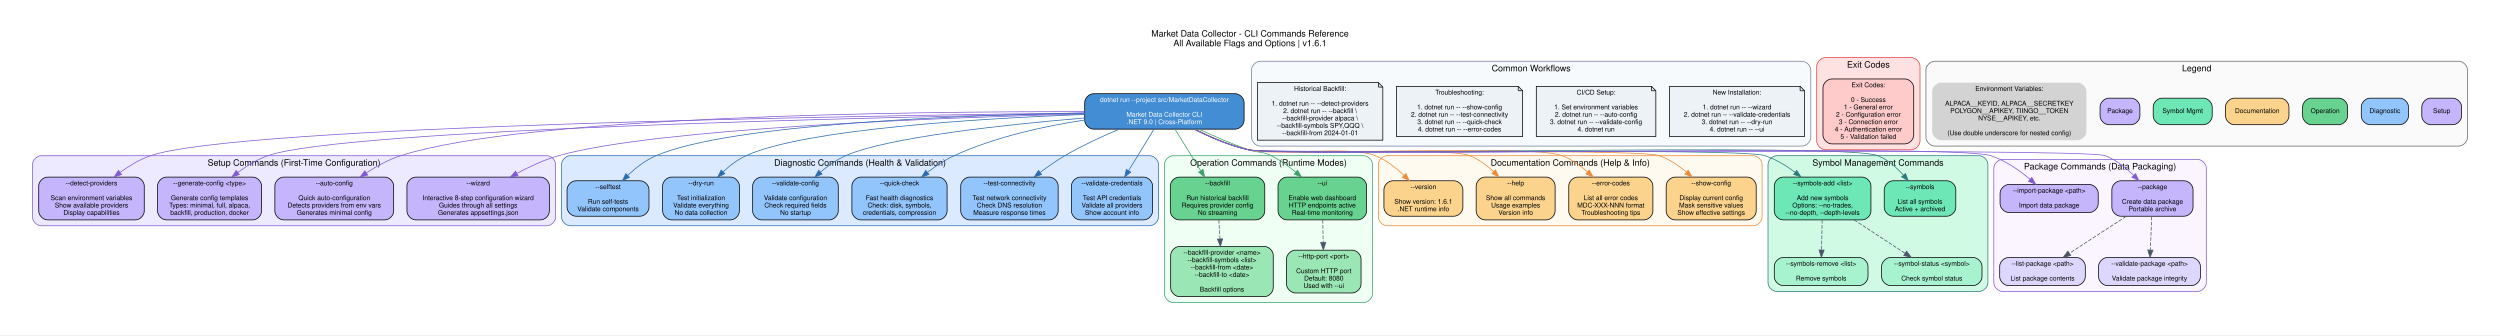
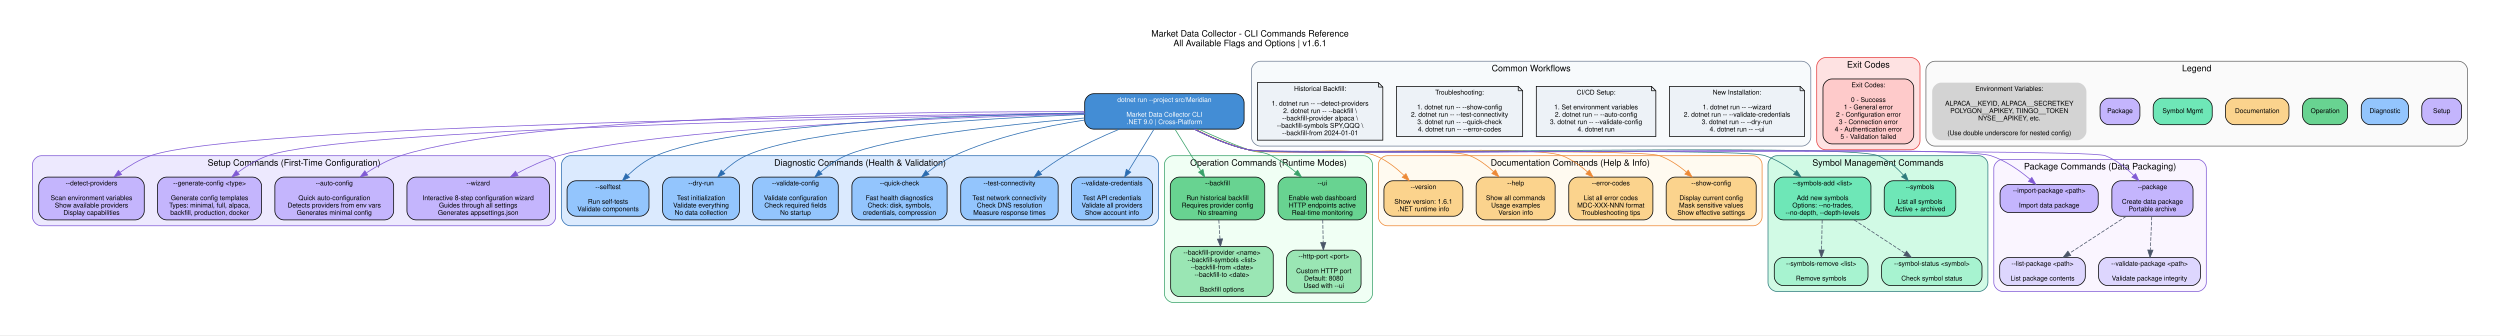
<svg xmlns="http://www.w3.org/2000/svg" width="3388pt" height="454pt" viewBox="0.00 0.00 3388.00 454.00">
  <g id="graph0" class="graph" transform="scale(1 1) rotate(0) translate(36 418)">
    <polygon fill="white" stroke="transparent" points="-36,36 -36,-418 3352,-418 3352,36 -36,36" />
    <text text-anchor="middle" x="1658" y="-368.4" font-family="Helvetica,sans-Serif" font-size="12.00">Market Data Collector - CLI Commands Reference</text>
    <text text-anchor="middle" x="1658" y="-355.4" font-family="Helvetica,sans-Serif" font-size="12.00">All Available Flags and Options | v1.6.1</text>
    <g id="clust1" class="cluster">
      <path fill="#ede9fe" stroke="#805ad5" d="M20,-112C20,-112 705,-112 705,-112 711,-112 717,-118 717,-124 717,-124 717,-195 717,-195 717,-201 711,-207 705,-207 705,-207 20,-207 20,-207 14,-207 8,-201 8,-195 8,-195 8,-124 8,-124 8,-118 14,-112 20,-112" />
      <text text-anchor="middle" x="362.5" y="-193.4" font-family="Helvetica,sans-Serif" font-size="12.00">Setup Commands (First-Time Configuration)</text>
    </g>
    <g id="clust2" class="cluster">
      <path fill="#dbeafe" stroke="#2b6cb0" d="M737,-112C737,-112 1522,-112 1522,-112 1528,-112 1534,-118 1534,-124 1534,-124 1534,-195 1534,-195 1534,-201 1528,-207 1522,-207 1522,-207 737,-207 737,-207 731,-207 725,-201 725,-195 725,-195 725,-124 725,-124 725,-118 731,-112 737,-112" />
      <text text-anchor="middle" x="1129.5" y="-193.4" font-family="Helvetica,sans-Serif" font-size="12.00">Diagnostic Commands (Health &amp; Validation)</text>
    </g>
    <g id="clust3" class="cluster">
      <path fill="#f0fff4" stroke="#38a169" d="M1554,-8C1554,-8 1812,-8 1812,-8 1818,-8 1824,-14 1824,-20 1824,-20 1824,-195 1824,-195 1824,-201 1818,-207 1812,-207 1812,-207 1554,-207 1554,-207 1548,-207 1542,-201 1542,-195 1542,-195 1542,-20 1542,-20 1542,-14 1548,-8 1554,-8" />
      <text text-anchor="middle" x="1683" y="-193.4" font-family="Helvetica,sans-Serif" font-size="12.00">Operation Commands (Runtime Modes)</text>
    </g>
    <g id="clust4" class="cluster">
      <path fill="#fffaf0" stroke="#ed8936" d="M1844,-112C1844,-112 2340,-112 2340,-112 2346,-112 2352,-118 2352,-124 2352,-124 2352,-195 2352,-195 2352,-201 2346,-207 2340,-207 2340,-207 1844,-207 1844,-207 1838,-207 1832,-201 1832,-195 1832,-195 1832,-124 1832,-124 1832,-118 1838,-112 1844,-112" />
      <text text-anchor="middle" x="2092" y="-193.4" font-family="Helvetica,sans-Serif" font-size="12.00">Documentation Commands (Help &amp; Info)</text>
    </g>
    <g id="clust5" class="cluster">
      <path fill="#d1fae5" stroke="#2c7a7b" d="M2372,-23C2372,-23 2646,-23 2646,-23 2652,-23 2658,-29 2658,-35 2658,-35 2658,-195 2658,-195 2658,-201 2652,-207 2646,-207 2646,-207 2372,-207 2372,-207 2366,-207 2360,-201 2360,-195 2360,-195 2360,-35 2360,-35 2360,-29 2366,-23 2372,-23" />
      <text text-anchor="middle" x="2509" y="-193.4" font-family="Helvetica,sans-Serif" font-size="12.00">Symbol Management Commands</text>
    </g>
    <g id="clust6" class="cluster">
      <path fill="#faf5ff" stroke="#805ad5" d="M2678,-23C2678,-23 2942,-23 2942,-23 2948,-23 2954,-29 2954,-35 2954,-35 2954,-190 2954,-190 2954,-196 2948,-202 2942,-202 2942,-202 2678,-202 2678,-202 2672,-202 2666,-196 2666,-190 2666,-190 2666,-35 2666,-35 2666,-29 2672,-23 2678,-23" />
      <text text-anchor="middle" x="2810" y="-188.4" font-family="Helvetica,sans-Serif" font-size="12.00">Package Commands (Data Packaging)</text>
    </g>
    <g id="clust7" class="cluster">
      <path fill="#f7fafc" stroke="#718096" d="M1672,-220C1672,-220 2406,-220 2406,-220 2412,-220 2418,-226 2418,-232 2418,-232 2418,-323 2418,-323 2418,-329 2412,-335 2406,-335 2406,-335 1672,-335 1672,-335 1666,-335 1660,-329 1660,-323 1660,-323 1660,-232 1660,-232 1660,-226 1666,-220 1672,-220" />
      <text text-anchor="middle" x="2039" y="-321.4" font-family="Helvetica,sans-Serif" font-size="12.00">Common Workflows</text>
    </g>
    <g id="clust8" class="cluster">
      <path fill="#fee2e2" stroke="#e53e3e" d="M2438,-215C2438,-215 2554,-215 2554,-215 2560,-215 2566,-221 2566,-227 2566,-227 2566,-328 2566,-328 2566,-334 2560,-340 2554,-340 2554,-340 2438,-340 2438,-340 2432,-340 2426,-334 2426,-328 2426,-328 2426,-227 2426,-227 2426,-221 2432,-215 2438,-215" />
      <text text-anchor="middle" x="2496" y="-326.4" font-family="Helvetica,sans-Serif" font-size="12.00">Exit Codes</text>
    </g>
    <g id="clust9" class="cluster">
      <path fill="#fafafa" stroke="#666666" d="M2586,-220C2586,-220 3296,-220 3296,-220 3302,-220 3308,-226 3308,-232 3308,-232 3308,-323 3308,-323 3308,-329 3302,-335 3296,-335 3296,-335 2586,-335 2586,-335 2580,-335 2574,-329 2574,-323 2574,-323 2574,-232 2574,-232 2574,-226 2580,-220 2586,-220" />
      <text text-anchor="middle" x="2941" y="-321.4" font-family="Helvetica,sans-Serif" font-size="12.00">Legend</text>
    </g>
    <g id="node1" class="node">
      <path fill="#438dd5" stroke="black" d="M1638,-291C1638,-291 1446,-291 1446,-291 1440,-291 1434,-285 1434,-279 1434,-279 1434,-255 1434,-255 1434,-249 1440,-243 1446,-243 1446,-243 1638,-243 1638,-243 1644,-243 1650,-249 1650,-255 1650,-255 1650,-279 1650,-279 1650,-285 1644,-291 1638,-291" />
-       <text text-anchor="middle" x="1542" y="-279.8" font-family="Helvetica,sans-Serif" font-size="9.00" fill="white">dotnet run --project src/MarketDataCollector</text>
+       <text text-anchor="middle" x="1542" y="-279.8" font-family="Helvetica,sans-Serif" font-size="9.00" fill="white">dotnet run --project src/Meridian</text>
      <text text-anchor="middle" x="1542" y="-259.8" font-family="Helvetica,sans-Serif" font-size="9.00" fill="white">Market Data Collector CLI</text>
      <text text-anchor="middle" x="1542" y="-249.8" font-family="Helvetica,sans-Serif" font-size="9.00" fill="white">.NET 9.0 | Cross-Platform</text>
    </g>
    <g id="node2" class="node">
      <path fill="#c4b5fd" stroke="black" d="M696.5,-178C696.5,-178 527.5,-178 527.5,-178 521.5,-178 515.5,-172 515.5,-166 515.5,-166 515.5,-132 515.5,-132 515.5,-126 521.5,-120 527.5,-120 527.5,-120 696.5,-120 696.5,-120 702.5,-120 708.5,-126 708.5,-132 708.5,-132 708.5,-166 708.5,-166 708.5,-172 702.5,-178 696.5,-178" />
      <text text-anchor="middle" x="612" y="-166.8" font-family="Helvetica,sans-Serif" font-size="9.00">--wizard</text>
      <text text-anchor="middle" x="612" y="-146.8" font-family="Helvetica,sans-Serif" font-size="9.00">Interactive 8-step configuration wizard</text>
      <text text-anchor="middle" x="612" y="-136.8" font-family="Helvetica,sans-Serif" font-size="9.00">Guides through all settings</text>
      <text text-anchor="middle" x="612" y="-126.8" font-family="Helvetica,sans-Serif" font-size="9.00">Generates appsettings.json</text>
    </g>
    <g id="edge1" class="edge">
      <path fill="none" stroke="#805ad5" d="M1433.98,-263.69C1242.63,-258.7 851.93,-244.2 721,-207 701.67,-201.51 681.82,-192.35 664.45,-182.97" />
      <polygon fill="#805ad5" stroke="#805ad5" points="666.05,-179.85 655.61,-178.06 662.65,-185.97 666.05,-179.85" />
    </g>
    <g id="node3" class="node">
      <path fill="#c4b5fd" stroke="black" d="M485.5,-178C485.5,-178 348.5,-178 348.5,-178 342.5,-178 336.5,-172 336.5,-166 336.5,-166 336.5,-132 336.5,-132 336.5,-126 342.5,-120 348.5,-120 348.5,-120 485.5,-120 485.5,-120 491.5,-120 497.5,-126 497.5,-132 497.5,-132 497.5,-166 497.5,-166 497.5,-172 491.5,-178 485.5,-178" />
      <text text-anchor="middle" x="417" y="-166.8" font-family="Helvetica,sans-Serif" font-size="9.00">--auto-config</text>
      <text text-anchor="middle" x="417" y="-146.8" font-family="Helvetica,sans-Serif" font-size="9.00">Quick auto-configuration</text>
      <text text-anchor="middle" x="417" y="-136.8" font-family="Helvetica,sans-Serif" font-size="9.00">Detects providers from env vars</text>
      <text text-anchor="middle" x="417" y="-126.8" font-family="Helvetica,sans-Serif" font-size="9.00">Generates minimal config</text>
    </g>
    <g id="edge2" class="edge">
      <path fill="none" stroke="#805ad5" d="M1433.68,-266.68C1204.34,-267 676.86,-261.55 507,-207 490.81,-201.8 474.65,-192.99 460.57,-183.82" />
      <polygon fill="#805ad5" stroke="#805ad5" points="462.35,-180.8 452.1,-178.1 458.43,-186.6 462.35,-180.8" />
    </g>
    <g id="node4" class="node">
      <path fill="#c4b5fd" stroke="black" d="M306.5,-178C306.5,-178 189.5,-178 189.5,-178 183.5,-178 177.5,-172 177.5,-166 177.5,-166 177.5,-132 177.5,-132 177.5,-126 183.5,-120 189.5,-120 189.5,-120 306.5,-120 306.5,-120 312.5,-120 318.5,-126 318.5,-132 318.5,-132 318.5,-166 318.5,-166 318.5,-172 312.5,-178 306.5,-178" />
      <text text-anchor="middle" x="248" y="-166.8" font-family="Helvetica,sans-Serif" font-size="9.00">--generate-config &lt;type&gt;</text>
      <text text-anchor="middle" x="248" y="-146.8" font-family="Helvetica,sans-Serif" font-size="9.00">Generate config templates</text>
      <text text-anchor="middle" x="248" y="-136.8" font-family="Helvetica,sans-Serif" font-size="9.00">Types: minimal, full, alpaca,</text>
      <text text-anchor="middle" x="248" y="-126.8" font-family="Helvetica,sans-Serif" font-size="9.00">backfill, production, docker</text>
    </g>
    <g id="edge3" class="edge">
      <path fill="none" stroke="#805ad5" d="M1433.82,-264.26C1155.6,-259.28 429.78,-242.98 327,-207 312.6,-201.96 298.55,-193.4 286.38,-184.42" />
      <polygon fill="#805ad5" stroke="#805ad5" points="288.33,-181.5 278.27,-178.17 284.06,-187.05 288.33,-181.5" />
    </g>
    <g id="node5" class="node">
      <path fill="#c4b5fd" stroke="black" d="M147.5,-178C147.5,-178 28.5,-178 28.5,-178 22.5,-178 16.5,-172 16.5,-166 16.5,-166 16.5,-132 16.5,-132 16.5,-126 22.5,-120 28.5,-120 28.5,-120 147.5,-120 147.5,-120 153.5,-120 159.5,-126 159.5,-132 159.5,-132 159.5,-166 159.5,-166 159.5,-172 153.5,-178 147.5,-178" />
      <text text-anchor="middle" x="88" y="-166.8" font-family="Helvetica,sans-Serif" font-size="9.00">--detect-providers</text>
      <text text-anchor="middle" x="88" y="-146.8" font-family="Helvetica,sans-Serif" font-size="9.00">Scan environment variables</text>
      <text text-anchor="middle" x="88" y="-136.8" font-family="Helvetica,sans-Serif" font-size="9.00">Show available providers</text>
      <text text-anchor="middle" x="88" y="-126.8" font-family="Helvetica,sans-Serif" font-size="9.00">Display capabilities</text>
    </g>
    <g id="edge4" class="edge">
      <path fill="none" stroke="#805ad5" d="M1433.9,-264.89C1130.64,-261.27 286.23,-247.63 168,-207 153.45,-202 139.23,-193.45 126.9,-184.47" />
      <polygon fill="#805ad5" stroke="#805ad5" points="128.77,-181.49 118.69,-178.22 124.53,-187.06 128.77,-181.49" />
    </g>
    <g id="node6" class="node">
      <path fill="#93c5fd" stroke="black" d="M1514,-178C1514,-178 1428,-178 1428,-178 1422,-178 1416,-172 1416,-166 1416,-166 1416,-132 1416,-132 1416,-126 1422,-120 1428,-120 1428,-120 1514,-120 1514,-120 1520,-120 1526,-126 1526,-132 1526,-132 1526,-166 1526,-166 1526,-172 1520,-178 1514,-178" />
      <text text-anchor="middle" x="1471" y="-166.8" font-family="Helvetica,sans-Serif" font-size="9.00">--validate-credentials</text>
      <text text-anchor="middle" x="1471" y="-146.8" font-family="Helvetica,sans-Serif" font-size="9.00">Test API credentials</text>
      <text text-anchor="middle" x="1471" y="-136.8" font-family="Helvetica,sans-Serif" font-size="9.00">Validate all providers</text>
      <text text-anchor="middle" x="1471" y="-126.8" font-family="Helvetica,sans-Serif" font-size="9.00">Show account info</text>
    </g>
    <g id="edge5" class="edge">
      <path fill="none" stroke="#2b6cb0" d="M1527.8,-242.8C1518,-226.78 1504.75,-205.13 1493.51,-186.78" />
      <polygon fill="#2b6cb0" stroke="#2b6cb0" points="1496.39,-184.77 1488.18,-178.07 1490.42,-188.43 1496.39,-184.77" />
    </g>
    <g id="node7" class="node">
      <path fill="#93c5fd" stroke="black" d="M1386,-178C1386,-178 1278,-178 1278,-178 1272,-178 1266,-172 1266,-166 1266,-166 1266,-132 1266,-132 1266,-126 1272,-120 1278,-120 1278,-120 1386,-120 1386,-120 1392,-120 1398,-126 1398,-132 1398,-132 1398,-166 1398,-166 1398,-172 1392,-178 1386,-178" />
      <text text-anchor="middle" x="1332" y="-166.8" font-family="Helvetica,sans-Serif" font-size="9.00">--test-connectivity</text>
      <text text-anchor="middle" x="1332" y="-146.8" font-family="Helvetica,sans-Serif" font-size="9.00">Test network connectivity</text>
      <text text-anchor="middle" x="1332" y="-136.8" font-family="Helvetica,sans-Serif" font-size="9.00">Check DNS resolution</text>
      <text text-anchor="middle" x="1332" y="-126.8" font-family="Helvetica,sans-Serif" font-size="9.00">Measure response times</text>
    </g>
    <g id="edge6" class="edge">
      <path fill="none" stroke="#2b6cb0" d="M1481.01,-242.97C1457.29,-233.09 1430.27,-220.66 1407,-207 1395.76,-200.4 1384.25,-192.39 1373.73,-184.48" />
      <polygon fill="#2b6cb0" stroke="#2b6cb0" points="1375.59,-181.49 1365.52,-178.19 1371.33,-187.05 1375.59,-181.49" />
    </g>
    <g id="node8" class="node">
      <path fill="#93c5fd" stroke="black" d="M1235.5,-178C1235.5,-178 1130.5,-178 1130.5,-178 1124.5,-178 1118.5,-172 1118.5,-166 1118.5,-166 1118.5,-132 1118.5,-132 1118.5,-126 1124.5,-120 1130.5,-120 1130.5,-120 1235.5,-120 1235.5,-120 1241.5,-120 1247.5,-126 1247.5,-132 1247.5,-132 1247.5,-166 1247.5,-166 1247.5,-172 1241.5,-178 1235.5,-178" />
      <text text-anchor="middle" x="1183" y="-166.8" font-family="Helvetica,sans-Serif" font-size="9.00">--quick-check</text>
      <text text-anchor="middle" x="1183" y="-146.8" font-family="Helvetica,sans-Serif" font-size="9.00">Fast health diagnostics</text>
      <text text-anchor="middle" x="1183" y="-136.8" font-family="Helvetica,sans-Serif" font-size="9.00">Check: disk, symbols,</text>
      <text text-anchor="middle" x="1183" y="-126.8" font-family="Helvetica,sans-Serif" font-size="9.00">credentials, compression</text>
    </g>
    <g id="edge7" class="edge">
      <path fill="none" stroke="#2b6cb0" d="M1433.84,-255.31C1379,-247.02 1312.45,-232.45 1257,-207 1244.43,-201.23 1232.03,-192.98 1221.07,-184.55" />
      <polygon fill="#2b6cb0" stroke="#2b6cb0" points="1222.99,-181.6 1213,-178.1 1218.62,-187.07 1222.99,-181.6" />
    </g>
    <g id="node9" class="node">
      <path fill="#93c5fd" stroke="black" d="M1088,-178C1088,-178 996,-178 996,-178 990,-178 984,-172 984,-166 984,-166 984,-132 984,-132 984,-126 990,-120 996,-120 996,-120 1088,-120 1088,-120 1094,-120 1100,-126 1100,-132 1100,-132 1100,-166 1100,-166 1100,-172 1094,-178 1088,-178" />
      <text text-anchor="middle" x="1042" y="-166.8" font-family="Helvetica,sans-Serif" font-size="9.00">--validate-config</text>
      <text text-anchor="middle" x="1042" y="-146.8" font-family="Helvetica,sans-Serif" font-size="9.00">Validate configuration</text>
      <text text-anchor="middle" x="1042" y="-136.8" font-family="Helvetica,sans-Serif" font-size="9.00">Check required fields</text>
      <text text-anchor="middle" x="1042" y="-126.8" font-family="Helvetica,sans-Serif" font-size="9.00">No startup</text>
    </g>
    <g id="edge8" class="edge">
      <path fill="none" stroke="#2b6cb0" d="M1433.97,-258.12C1325.39,-248.98 1166.28,-231.91 1110,-207 1097.88,-201.64 1086.23,-193.44 1076.1,-184.93" />
      <polygon fill="#2b6cb0" stroke="#2b6cb0" points="1078.14,-182.06 1068.33,-178.08 1073.52,-187.31 1078.14,-182.06" />
    </g>
    <g id="node10" class="node">
      <path fill="#93c5fd" stroke="black" d="M954,-178C954,-178 874,-178 874,-178 868,-178 862,-172 862,-166 862,-166 862,-132 862,-132 862,-126 868,-120 874,-120 874,-120 954,-120 954,-120 960,-120 966,-126 966,-132 966,-132 966,-166 966,-166 966,-172 960,-178 954,-178" />
      <text text-anchor="middle" x="914" y="-166.8" font-family="Helvetica,sans-Serif" font-size="9.00">--dry-run</text>
      <text text-anchor="middle" x="914" y="-146.8" font-family="Helvetica,sans-Serif" font-size="9.00">Test initialization</text>
      <text text-anchor="middle" x="914" y="-136.8" font-family="Helvetica,sans-Serif" font-size="9.00">Validate everything</text>
      <text text-anchor="middle" x="914" y="-126.8" font-family="Helvetica,sans-Serif" font-size="9.00">No data collection</text>
    </g>
    <g id="edge9" class="edge">
      <path fill="none" stroke="#2b6cb0" d="M1433.71,-262.9C1292.53,-257.46 1054.25,-243.12 975,-207 963.67,-201.83 953.07,-193.71 943.99,-185.2" />
      <polygon fill="#2b6cb0" stroke="#2b6cb0" points="946.3,-182.57 936.73,-178.02 941.38,-187.54 946.3,-182.57" />
    </g>
    <g id="node11" class="node">
      <path fill="#93c5fd" stroke="black" d="M831.5,-173C831.5,-173 744.5,-173 744.5,-173 738.5,-173 732.5,-167 732.5,-161 732.5,-161 732.5,-137 732.5,-137 732.5,-131 738.5,-125 744.5,-125 744.5,-125 831.5,-125 831.5,-125 837.5,-125 843.5,-131 843.5,-137 843.5,-137 843.5,-161 843.5,-161 843.5,-167 837.5,-173 831.5,-173" />
      <text text-anchor="middle" x="788" y="-161.8" font-family="Helvetica,sans-Serif" font-size="9.00">--selftest</text>
      <text text-anchor="middle" x="788" y="-141.8" font-family="Helvetica,sans-Serif" font-size="9.00">Run self-tests</text>
      <text text-anchor="middle" x="788" y="-131.8" font-family="Helvetica,sans-Serif" font-size="9.00">Validate components</text>
    </g>
    <g id="edge10" class="edge">
      <path fill="none" stroke="#2b6cb0" d="M1433.95,-264.91C1266.94,-261.86 954.76,-250.34 853,-207 838.89,-200.99 825.68,-190.69 814.91,-180.49" />
      <polygon fill="#2b6cb0" stroke="#2b6cb0" points="817.08,-177.71 807.52,-173.14 812.15,-182.68 817.08,-177.71" />
    </g>
    <g id="node12" class="node">
      <path fill="#68d391" stroke="black" d="M1804,-178C1804,-178 1708,-178 1708,-178 1702,-178 1696,-172 1696,-166 1696,-166 1696,-132 1696,-132 1696,-126 1702,-120 1708,-120 1708,-120 1804,-120 1804,-120 1810,-120 1816,-126 1816,-132 1816,-132 1816,-166 1816,-166 1816,-172 1810,-178 1804,-178" />
      <text text-anchor="middle" x="1756" y="-166.8" font-family="Helvetica,sans-Serif" font-size="9.00">--ui</text>
      <text text-anchor="middle" x="1756" y="-146.8" font-family="Helvetica,sans-Serif" font-size="9.00">Enable web dashboard</text>
      <text text-anchor="middle" x="1756" y="-136.8" font-family="Helvetica,sans-Serif" font-size="9.00">HTTP endpoints active</text>
      <text text-anchor="middle" x="1756" y="-126.8" font-family="Helvetica,sans-Serif" font-size="9.00">Real-time monitoring</text>
    </g>
    <g id="edge11" class="edge">
      <path fill="none" stroke="#38a169" d="M1588.7,-242.97C1609.05,-233.5 1633.39,-222.91 1656,-215 1669.43,-210.3 1674.32,-213.46 1687,-207 1698.58,-201.1 1709.96,-192.97 1720.03,-184.69" />
      <polygon fill="#38a169" stroke="#38a169" points="1722.46,-187.22 1727.81,-178.07 1717.92,-181.89 1722.46,-187.22" />
    </g>
    <g id="node14" class="node">
      <path fill="#68d391" stroke="black" d="M1666,-178C1666,-178 1562,-178 1562,-178 1556,-178 1550,-172 1550,-166 1550,-166 1550,-132 1550,-132 1550,-126 1556,-120 1562,-120 1562,-120 1666,-120 1666,-120 1672,-120 1678,-126 1678,-132 1678,-132 1678,-166 1678,-166 1678,-172 1672,-178 1666,-178" />
      <text text-anchor="middle" x="1614" y="-166.8" font-family="Helvetica,sans-Serif" font-size="9.00">--backfill</text>
      <text text-anchor="middle" x="1614" y="-146.8" font-family="Helvetica,sans-Serif" font-size="9.00">Run historical backfill</text>
      <text text-anchor="middle" x="1614" y="-136.8" font-family="Helvetica,sans-Serif" font-size="9.00">Requires provider config</text>
      <text text-anchor="middle" x="1614" y="-126.8" font-family="Helvetica,sans-Serif" font-size="9.00">No streaming</text>
    </g>
    <g id="edge12" class="edge">
      <path fill="none" stroke="#38a169" d="M1556.4,-242.8C1566.34,-226.78 1579.78,-205.13 1591.17,-186.78" />
      <polygon fill="#38a169" stroke="#38a169" points="1594.28,-188.41 1596.58,-178.07 1588.33,-184.72 1594.28,-188.41" />
    </g>
    <g id="node16" class="node">
      <path fill="#fbd38d" stroke="black" d="M2332,-178C2332,-178 2234,-178 2234,-178 2228,-178 2222,-172 2222,-166 2222,-166 2222,-132 2222,-132 2222,-126 2228,-120 2234,-120 2234,-120 2332,-120 2332,-120 2338,-120 2344,-126 2344,-132 2344,-132 2344,-166 2344,-166 2344,-172 2338,-178 2332,-178" />
      <text text-anchor="middle" x="2283" y="-166.8" font-family="Helvetica,sans-Serif" font-size="9.00">--show-config</text>
      <text text-anchor="middle" x="2283" y="-146.8" font-family="Helvetica,sans-Serif" font-size="9.00">Display current config</text>
      <text text-anchor="middle" x="2283" y="-136.8" font-family="Helvetica,sans-Serif" font-size="9.00">Mask sensitive values</text>
      <text text-anchor="middle" x="2283" y="-126.8" font-family="Helvetica,sans-Serif" font-size="9.00">Show effective settings</text>
    </g>
    <g id="edge15" class="edge">
      <path fill="none" stroke="#ed8936" d="M1582.83,-242.87C1603.96,-232.17 1630.59,-220.61 1656,-215 1686.22,-208.32 2183.92,-217.58 2213,-207 2226.14,-202.22 2238.63,-193.84 2249.32,-184.96" />
      <polygon fill="#ed8936" stroke="#ed8936" points="2251.91,-187.34 2257.13,-178.12 2247.3,-182.08 2251.91,-187.34" />
    </g>
    <g id="node17" class="node">
      <path fill="#fbd38d" stroke="black" d="M2192,-178C2192,-178 2102,-178 2102,-178 2096,-178 2090,-172 2090,-166 2090,-166 2090,-132 2090,-132 2090,-126 2096,-120 2102,-120 2102,-120 2192,-120 2192,-120 2198,-120 2204,-126 2204,-132 2204,-132 2204,-166 2204,-166 2204,-172 2198,-178 2192,-178" />
      <text text-anchor="middle" x="2147" y="-166.8" font-family="Helvetica,sans-Serif" font-size="9.00">--error-codes</text>
      <text text-anchor="middle" x="2147" y="-146.8" font-family="Helvetica,sans-Serif" font-size="9.00">List all error codes</text>
      <text text-anchor="middle" x="2147" y="-136.8" font-family="Helvetica,sans-Serif" font-size="9.00">MDC-XXX-NNN format</text>
      <text text-anchor="middle" x="2147" y="-126.8" font-family="Helvetica,sans-Serif" font-size="9.00">Troubleshooting tips</text>
    </g>
    <g id="edge16" class="edge">
      <path fill="none" stroke="#ed8936" d="M1582.84,-242.91C1603.97,-232.23 1630.61,-220.67 1656,-215 1702.09,-204.7 2036.89,-223.88 2081,-207 2093.62,-202.17 2105.46,-193.78 2115.54,-184.9" />
      <polygon fill="#ed8936" stroke="#ed8936" points="2117.94,-187.44 2122.88,-178.06 2113.17,-182.31 2117.94,-187.44" />
    </g>
    <g id="node18" class="node">
      <path fill="#fbd38d" stroke="black" d="M2059.5,-178C2059.5,-178 1976.5,-178 1976.5,-178 1970.5,-178 1964.5,-172 1964.5,-166 1964.5,-166 1964.5,-132 1964.5,-132 1964.5,-126 1970.5,-120 1976.5,-120 1976.5,-120 2059.5,-120 2059.5,-120 2065.5,-120 2071.5,-126 2071.5,-132 2071.5,-132 2071.5,-166 2071.5,-166 2071.5,-172 2065.5,-178 2059.5,-178" />
      <text text-anchor="middle" x="2018" y="-166.8" font-family="Helvetica,sans-Serif" font-size="9.00">--help</text>
      <text text-anchor="middle" x="2018" y="-146.8" font-family="Helvetica,sans-Serif" font-size="9.00">Show all commands</text>
      <text text-anchor="middle" x="2018" y="-136.8" font-family="Helvetica,sans-Serif" font-size="9.00">Usage examples</text>
      <text text-anchor="middle" x="2018" y="-126.8" font-family="Helvetica,sans-Serif" font-size="9.00">Version info</text>
    </g>
    <g id="edge17" class="edge">
      <path fill="none" stroke="#ed8936" d="M1582.86,-243C1604,-232.34 1630.63,-220.77 1656,-215 1688.51,-207.6 1925.1,-219.52 1956,-207 1967.87,-202.19 1978.87,-194 1988.22,-185.3" />
      <polygon fill="#ed8936" stroke="#ed8936" points="1990.68,-187.79 1995.34,-178.28 1985.76,-182.81 1990.68,-187.79" />
    </g>
    <g id="node19" class="node">
      <path fill="#fbd38d" stroke="black" d="M1934.5,-173C1934.5,-173 1851.5,-173 1851.5,-173 1845.5,-173 1839.5,-167 1839.5,-161 1839.5,-161 1839.5,-137 1839.5,-137 1839.5,-131 1845.5,-125 1851.5,-125 1851.5,-125 1934.5,-125 1934.5,-125 1940.5,-125 1946.5,-131 1946.5,-137 1946.5,-137 1946.5,-161 1946.5,-161 1946.5,-167 1940.5,-173 1934.5,-173" />
      <text text-anchor="middle" x="1893" y="-161.8" font-family="Helvetica,sans-Serif" font-size="9.00">--version</text>
      <text text-anchor="middle" x="1893" y="-141.8" font-family="Helvetica,sans-Serif" font-size="9.00">Show version: 1.6.1</text>
      <text text-anchor="middle" x="1893" y="-131.8" font-family="Helvetica,sans-Serif" font-size="9.00">.NET runtime info</text>
    </g>
    <g id="edge18" class="edge">
      <path fill="none" stroke="#ed8936" d="M1583.44,-242.95C1604.5,-232.41 1630.9,-220.97 1656,-215 1693.22,-206.14 1792.51,-221.31 1828,-207 1842.48,-201.16 1855.92,-190.66 1866.78,-180.25" />
      <polygon fill="#ed8936" stroke="#ed8936" points="1869.3,-182.68 1873.86,-173.11 1864.33,-177.74 1869.3,-182.68" />
    </g>
    <g id="node20" class="node">
      <path fill="#6ee7b7" stroke="black" d="M2602.5,-173C2602.5,-173 2529.5,-173 2529.5,-173 2523.5,-173 2517.5,-167 2517.5,-161 2517.5,-161 2517.5,-137 2517.5,-137 2517.5,-131 2523.5,-125 2529.5,-125 2529.5,-125 2602.5,-125 2602.5,-125 2608.5,-125 2614.5,-131 2614.5,-137 2614.5,-137 2614.5,-161 2614.5,-161 2614.5,-167 2608.5,-173 2602.5,-173" />
      <text text-anchor="middle" x="2566" y="-161.8" font-family="Helvetica,sans-Serif" font-size="9.00">--symbols</text>
      <text text-anchor="middle" x="2566" y="-141.8" font-family="Helvetica,sans-Serif" font-size="9.00">List all symbols</text>
      <text text-anchor="middle" x="2566" y="-131.8" font-family="Helvetica,sans-Serif" font-size="9.00">Active + archived</text>
    </g>
    <g id="edge19" class="edge">
      <path fill="none" stroke="#2c7a7b" d="M1582.55,-242.95C1603.72,-232.2 1630.47,-220.57 1656,-215 1702.3,-204.89 2465.3,-225.34 2509,-207 2522.27,-201.43 2534.07,-191.15 2543.44,-180.83" />
      <polygon fill="#2c7a7b" stroke="#2c7a7b" points="2546.29,-182.88 2550.12,-173.01 2540.97,-178.34 2546.29,-182.88" />
    </g>
    <g id="node21" class="node">
      <path fill="#6ee7b7" stroke="black" d="M2487.5,-178C2487.5,-178 2380.5,-178 2380.5,-178 2374.5,-178 2368.5,-172 2368.5,-166 2368.5,-166 2368.5,-132 2368.5,-132 2368.5,-126 2374.5,-120 2380.5,-120 2380.5,-120 2487.5,-120 2487.5,-120 2493.5,-120 2499.5,-126 2499.5,-132 2499.5,-132 2499.5,-166 2499.5,-166 2499.5,-172 2493.5,-178 2487.5,-178" />
      <text text-anchor="middle" x="2434" y="-166.8" font-family="Helvetica,sans-Serif" font-size="9.00">--symbols-add &lt;list&gt;</text>
      <text text-anchor="middle" x="2434" y="-146.8" font-family="Helvetica,sans-Serif" font-size="9.00">Add new symbols</text>
      <text text-anchor="middle" x="2434" y="-136.8" font-family="Helvetica,sans-Serif" font-size="9.00">Options: --no-trades,</text>
      <text text-anchor="middle" x="2434" y="-126.8" font-family="Helvetica,sans-Serif" font-size="9.00">--no-depth, --depth-levels</text>
    </g>
    <g id="edge20" class="edge">
      <path fill="none" stroke="#2c7a7b" d="M1582.56,-242.97C1603.73,-232.23 1630.48,-220.6 1656,-215 1693.99,-206.66 2319.1,-219.28 2356,-207 2370.48,-202.18 2384.52,-193.59 2396.61,-184.51" />
      <polygon fill="#2c7a7b" stroke="#2c7a7b" points="2398.95,-187.12 2404.64,-178.19 2394.62,-181.62 2398.95,-187.12" />
    </g>
    <g id="node24" class="node">
      <path fill="#c4b5fd" stroke="black" d="M2924,-173C2924,-173 2838,-173 2838,-173 2832,-173 2826,-167 2826,-161 2826,-161 2826,-137 2826,-137 2826,-131 2832,-125 2838,-125 2838,-125 2924,-125 2924,-125 2930,-125 2936,-131 2936,-137 2936,-137 2936,-161 2936,-161 2936,-167 2930,-173 2924,-173" />
      <text text-anchor="middle" x="2881" y="-161.8" font-family="Helvetica,sans-Serif" font-size="9.00">--package</text>
      <text text-anchor="middle" x="2881" y="-141.8" font-family="Helvetica,sans-Serif" font-size="9.00">Create data package</text>
      <text text-anchor="middle" x="2881" y="-131.8" font-family="Helvetica,sans-Serif" font-size="9.00">Portable archive</text>
    </g>
    <g id="edge23" class="edge">
      <path fill="none" stroke="#805ad5" d="M1582.55,-242.92C1603.71,-232.17 1630.47,-220.54 1656,-215 1687.52,-208.16 2786.9,-218.58 2817,-207 2831.56,-201.4 2844.92,-190.83 2855.63,-180.3" />
      <polygon fill="#805ad5" stroke="#805ad5" points="2858.17,-182.7 2862.6,-173.08 2853.14,-177.84 2858.17,-182.7" />
    </g>
    <g id="node25" class="node">
      <path fill="#c4b5fd" stroke="black" d="M2795.5,-168C2795.5,-168 2686.5,-168 2686.5,-168 2680.5,-168 2674.5,-162 2674.5,-156 2674.5,-156 2674.5,-142 2674.5,-142 2674.5,-136 2680.5,-130 2686.5,-130 2686.5,-130 2795.5,-130 2795.5,-130 2801.5,-130 2807.5,-136 2807.5,-142 2807.5,-142 2807.5,-156 2807.5,-156 2807.5,-162 2801.5,-168 2795.5,-168" />
      <text text-anchor="middle" x="2741" y="-156.8" font-family="Helvetica,sans-Serif" font-size="9.00">--import-package &lt;path&gt;</text>
      <text text-anchor="middle" x="2741" y="-136.8" font-family="Helvetica,sans-Serif" font-size="9.00">Import data package</text>
    </g>
    <g id="edge24" class="edge">
      <path fill="none" stroke="#805ad5" d="M1582.55,-242.93C1603.72,-232.18 1630.47,-220.56 1656,-215 1710.61,-203.11 2608.89,-224.39 2662,-207 2681.8,-200.52 2700.84,-187.07 2715.26,-174.87" />
      <polygon fill="#805ad5" stroke="#805ad5" points="2717.57,-177.5 2722.77,-168.27 2712.95,-172.24 2717.57,-177.5" />
    </g>
    <g id="node13" class="node">
      <path fill="#9ae6b4" stroke="black" d="M1796.5,-79C1796.5,-79 1719.5,-79 1719.5,-79 1713.5,-79 1707.5,-73 1707.5,-67 1707.5,-67 1707.5,-33 1707.5,-33 1707.5,-27 1713.5,-21 1719.5,-21 1719.5,-21 1796.5,-21 1796.5,-21 1802.5,-21 1808.5,-27 1808.5,-33 1808.5,-33 1808.5,-67 1808.5,-67 1808.5,-73 1802.5,-79 1796.5,-79" />
      <text text-anchor="middle" x="1758" y="-67.8" font-family="Helvetica,sans-Serif" font-size="9.00">--http-port &lt;port&gt;</text>
      <text text-anchor="middle" x="1758" y="-47.8" font-family="Helvetica,sans-Serif" font-size="9.00">Custom HTTP port</text>
      <text text-anchor="middle" x="1758" y="-37.8" font-family="Helvetica,sans-Serif" font-size="9.00">Default: 8080</text>
      <text text-anchor="middle" x="1758" y="-27.8" font-family="Helvetica,sans-Serif" font-size="9.00">Used with --ui</text>
    </g>
    <g id="edge13" class="edge">
      <path fill="none" stroke="#4a5568" stroke-dasharray="5,2" d="M1756.58,-119.94C1756.77,-110.48 1757,-99.73 1757.2,-89.6" />
      <polygon fill="#4a5568" stroke="#4a5568" points="1760.71,-89.4 1757.42,-79.33 1753.71,-89.26 1760.71,-89.4" />
    </g>
    <g id="node15" class="node">
      <path fill="#9ae6b4" stroke="black" d="M1677.5,-84C1677.5,-84 1562.5,-84 1562.5,-84 1556.5,-84 1550.5,-78 1550.5,-72 1550.5,-72 1550.5,-28 1550.5,-28 1550.5,-22 1556.5,-16 1562.5,-16 1562.5,-16 1677.5,-16 1677.5,-16 1683.5,-16 1689.5,-22 1689.5,-28 1689.5,-28 1689.5,-72 1689.5,-72 1689.5,-78 1683.5,-84 1677.5,-84" />
      <text text-anchor="middle" x="1620" y="-72.8" font-family="Helvetica,sans-Serif" font-size="9.00">--backfill-provider &lt;name&gt;</text>
      <text text-anchor="middle" x="1620" y="-62.8" font-family="Helvetica,sans-Serif" font-size="9.00">--backfill-symbols &lt;list&gt;</text>
      <text text-anchor="middle" x="1620" y="-52.8" font-family="Helvetica,sans-Serif" font-size="9.00">--backfill-from &lt;date&gt;</text>
      <text text-anchor="middle" x="1620" y="-42.8" font-family="Helvetica,sans-Serif" font-size="9.00">--backfill-to &lt;date&gt;</text>
      <text text-anchor="middle" x="1620" y="-22.8" font-family="Helvetica,sans-Serif" font-size="9.00">Backfill options</text>
    </g>
    <g id="edge14" class="edge">
      <path fill="none" stroke="#4a5568" stroke-dasharray="5,2" d="M1615.74,-119.94C1616.23,-111.9 1616.79,-102.94 1617.33,-94.21" />
      <polygon fill="#4a5568" stroke="#4a5568" points="1620.83,-94.33 1617.95,-84.14 1613.84,-93.9 1620.83,-94.33" />
    </g>
    <g id="node22" class="node">
      <path fill="#a7f3d0" stroke="black" d="M2483.5,-69C2483.5,-69 2380.5,-69 2380.5,-69 2374.5,-69 2368.5,-63 2368.5,-57 2368.5,-57 2368.5,-43 2368.5,-43 2368.5,-37 2374.5,-31 2380.5,-31 2380.5,-31 2483.5,-31 2483.5,-31 2489.5,-31 2495.5,-37 2495.5,-43 2495.5,-43 2495.5,-57 2495.5,-57 2495.5,-63 2489.5,-69 2483.5,-69" />
      <text text-anchor="middle" x="2432" y="-57.8" font-family="Helvetica,sans-Serif" font-size="9.00">--symbols-remove &lt;list&gt;</text>
      <text text-anchor="middle" x="2432" y="-37.8" font-family="Helvetica,sans-Serif" font-size="9.00">Remove symbols</text>
    </g>
    <g id="edge21" class="edge">
      <path fill="none" stroke="#4a5568" stroke-dasharray="5,2" d="M2433.42,-119.94C2433.16,-107.18 2432.85,-92.1 2432.58,-79.31" />
      <polygon fill="#4a5568" stroke="#4a5568" points="2436.08,-79.12 2432.38,-69.2 2429.08,-79.27 2436.08,-79.12" />
    </g>
    <g id="node23" class="node">
      <path fill="#a7f3d0" stroke="black" d="M2638,-69C2638,-69 2526,-69 2526,-69 2520,-69 2514,-63 2514,-57 2514,-57 2514,-43 2514,-43 2514,-37 2520,-31 2526,-31 2526,-31 2638,-31 2638,-31 2644,-31 2650,-37 2650,-43 2650,-43 2650,-57 2650,-57 2650,-63 2644,-69 2638,-69" />
      <text text-anchor="middle" x="2582" y="-57.8" font-family="Helvetica,sans-Serif" font-size="9.00">--symbol-status &lt;symbol&gt;</text>
      <text text-anchor="middle" x="2582" y="-37.8" font-family="Helvetica,sans-Serif" font-size="9.00">Check symbol status</text>
    </g>
    <g id="edge22" class="edge">
      <path fill="none" stroke="#4a5568" stroke-dasharray="5,2" d="M2476.81,-119.94C2498.62,-105.65 2524.86,-88.45 2545.67,-74.81" />
      <polygon fill="#4a5568" stroke="#4a5568" points="2547.79,-77.61 2554.23,-69.2 2543.95,-71.75 2547.79,-77.61" />
    </g>
    <g id="node26" class="node">
      <path fill="#ddd6fe" stroke="black" d="M2778,-69C2778,-69 2686,-69 2686,-69 2680,-69 2674,-63 2674,-57 2674,-57 2674,-43 2674,-43 2674,-37 2680,-31 2686,-31 2686,-31 2778,-31 2778,-31 2784,-31 2790,-37 2790,-43 2790,-43 2790,-57 2790,-57 2790,-63 2784,-69 2778,-69" />
      <text text-anchor="middle" x="2732" y="-57.8" font-family="Helvetica,sans-Serif" font-size="9.00">--list-package &lt;path&gt;</text>
      <text text-anchor="middle" x="2732" y="-37.8" font-family="Helvetica,sans-Serif" font-size="9.00">List package contents</text>
    </g>
    <g id="edge25" class="edge">
      <path fill="none" stroke="#4a5568" stroke-dasharray="5,2" d="M2845.31,-124.77C2822.1,-109.66 2791.92,-90.01 2768.55,-74.79" />
      <polygon fill="#4a5568" stroke="#4a5568" points="2770.24,-71.72 2759.95,-69.2 2766.42,-77.58 2770.24,-71.72" />
    </g>
    <g id="node27" class="node">
      <path fill="#ddd6fe" stroke="black" d="M2934,-69C2934,-69 2820,-69 2820,-69 2814,-69 2808,-63 2808,-57 2808,-57 2808,-43 2808,-43 2808,-37 2814,-31 2820,-31 2820,-31 2934,-31 2934,-31 2940,-31 2946,-37 2946,-43 2946,-43 2946,-57 2946,-57 2946,-63 2940,-69 2934,-69" />
      <text text-anchor="middle" x="2877" y="-57.8" font-family="Helvetica,sans-Serif" font-size="9.00">--validate-package &lt;path&gt;</text>
      <text text-anchor="middle" x="2877" y="-37.8" font-family="Helvetica,sans-Serif" font-size="9.00">Validate package integrity</text>
    </g>
    <g id="edge26" class="edge">
      <path fill="none" stroke="#4a5568" stroke-dasharray="5,2" d="M2880.03,-124.52C2879.47,-110.94 2878.76,-93.75 2878.17,-79.41" />
      <polygon fill="#4a5568" stroke="#4a5568" points="2881.66,-78.95 2877.75,-69.1 2874.66,-79.24 2881.66,-78.95" />
    </g>
    <g id="node28" class="node">
      <polygon fill="#edf2f7" stroke="black" points="2403.5,-301 2226.5,-301 2226.5,-233 2409.5,-233 2409.5,-295 2403.5,-301" />
      <polyline fill="none" stroke="black" points="2403.5,-301 2403.5,-295 " />
      <polyline fill="none" stroke="black" points="2409.5,-295 2403.5,-295 " />
      <text text-anchor="middle" x="2318" y="-289.8" font-family="Helvetica,sans-Serif" font-size="9.00">New Installation:</text>
      <text text-anchor="middle" x="2318" y="-269.8" font-family="Helvetica,sans-Serif" font-size="9.00">1. dotnet run -- --wizard</text>
      <text text-anchor="middle" x="2318" y="-259.8" font-family="Helvetica,sans-Serif" font-size="9.00">2. dotnet run -- --validate-credentials</text>
      <text text-anchor="middle" x="2318" y="-249.8" font-family="Helvetica,sans-Serif" font-size="9.00">3. dotnet run -- --dry-run</text>
      <text text-anchor="middle" x="2318" y="-239.8" font-family="Helvetica,sans-Serif" font-size="9.00">4. dotnet run -- --ui</text>
    </g>
    <g id="node29" class="node">
      <polygon fill="#edf2f7" stroke="black" points="2202,-301 2046,-301 2046,-233 2208,-233 2208,-295 2202,-301" />
      <polyline fill="none" stroke="black" points="2202,-301 2202,-295 " />
      <polyline fill="none" stroke="black" points="2208,-295 2202,-295 " />
      <text text-anchor="middle" x="2127" y="-289.8" font-family="Helvetica,sans-Serif" font-size="9.00">CI/CD Setup:</text>
      <text text-anchor="middle" x="2127" y="-269.8" font-family="Helvetica,sans-Serif" font-size="9.00">1. Set environment variables</text>
      <text text-anchor="middle" x="2127" y="-259.8" font-family="Helvetica,sans-Serif" font-size="9.00">2. dotnet run -- --auto-config</text>
      <text text-anchor="middle" x="2127" y="-249.8" font-family="Helvetica,sans-Serif" font-size="9.00">3. dotnet run -- --validate-config</text>
      <text text-anchor="middle" x="2127" y="-239.8" font-family="Helvetica,sans-Serif" font-size="9.00">4. dotnet run</text>
    </g>
    <g id="node30" class="node">
      <polygon fill="#edf2f7" stroke="black" points="2021.5,-301 1856.5,-301 1856.5,-233 2027.5,-233 2027.5,-295 2021.5,-301" />
      <polyline fill="none" stroke="black" points="2021.5,-301 2021.5,-295 " />
      <polyline fill="none" stroke="black" points="2027.5,-295 2021.5,-295 " />
      <text text-anchor="middle" x="1942" y="-289.8" font-family="Helvetica,sans-Serif" font-size="9.00">Troubleshooting:</text>
      <text text-anchor="middle" x="1942" y="-269.8" font-family="Helvetica,sans-Serif" font-size="9.00">1. dotnet run -- --show-config</text>
      <text text-anchor="middle" x="1942" y="-259.8" font-family="Helvetica,sans-Serif" font-size="9.00">2. dotnet run -- --test-connectivity</text>
      <text text-anchor="middle" x="1942" y="-249.8" font-family="Helvetica,sans-Serif" font-size="9.00">3. dotnet run -- --quick-check</text>
      <text text-anchor="middle" x="1942" y="-239.8" font-family="Helvetica,sans-Serif" font-size="9.00">4. dotnet run -- --error-codes</text>
    </g>
    <g id="node31" class="node">
      <polygon fill="#edf2f7" stroke="black" points="1832,-306 1668,-306 1668,-228 1838,-228 1838,-300 1832,-306" />
      <polyline fill="none" stroke="black" points="1832,-306 1832,-300 " />
      <polyline fill="none" stroke="black" points="1838,-300 1832,-300 " />
      <text text-anchor="middle" x="1753" y="-294.8" font-family="Helvetica,sans-Serif" font-size="9.00">Historical Backfill:</text>
      <text text-anchor="middle" x="1753" y="-274.8" font-family="Helvetica,sans-Serif" font-size="9.00">1. dotnet run -- --detect-providers</text>
      <text text-anchor="middle" x="1753" y="-264.8" font-family="Helvetica,sans-Serif" font-size="9.00">2. dotnet run -- --backfill \</text>
      <text text-anchor="middle" x="1753" y="-254.8" font-family="Helvetica,sans-Serif" font-size="9.00">   --backfill-provider alpaca \</text>
      <text text-anchor="middle" x="1753" y="-244.8" font-family="Helvetica,sans-Serif" font-size="9.00">   --backfill-symbols SPY,QQQ \</text>
      <text text-anchor="middle" x="1753" y="-234.8" font-family="Helvetica,sans-Serif" font-size="9.00">   --backfill-from 2024-01-01</text>
    </g>
    <g id="node32" class="node">
      <path fill="#fecaca" stroke="black" d="M2545.5,-311C2545.5,-311 2446.5,-311 2446.5,-311 2440.5,-311 2434.5,-305 2434.5,-299 2434.5,-299 2434.5,-235 2434.5,-235 2434.5,-229 2440.5,-223 2446.5,-223 2446.5,-223 2545.5,-223 2545.5,-223 2551.5,-223 2557.5,-229 2557.5,-235 2557.5,-235 2557.5,-299 2557.5,-299 2557.5,-305 2551.5,-311 2545.5,-311" />
      <text text-anchor="middle" x="2496" y="-299.8" font-family="Helvetica,sans-Serif" font-size="9.00">Exit Codes:</text>
      <text text-anchor="middle" x="2496" y="-279.8" font-family="Helvetica,sans-Serif" font-size="9.00">0 - Success</text>
      <text text-anchor="middle" x="2496" y="-269.8" font-family="Helvetica,sans-Serif" font-size="9.00">1 - General error</text>
      <text text-anchor="middle" x="2496" y="-259.8" font-family="Helvetica,sans-Serif" font-size="9.00">2 - Configuration error</text>
      <text text-anchor="middle" x="2496" y="-249.8" font-family="Helvetica,sans-Serif" font-size="9.00">3 - Connection error</text>
      <text text-anchor="middle" x="2496" y="-239.8" font-family="Helvetica,sans-Serif" font-size="9.00">4 - Authentication error</text>
      <text text-anchor="middle" x="2496" y="-229.8" font-family="Helvetica,sans-Serif" font-size="9.00">5 - Validation failed</text>
    </g>
    <g id="node33" class="node">
      <path fill="#c4b5fd" stroke="black" d="M3288,-285C3288,-285 3258,-285 3258,-285 3252,-285 3246,-279 3246,-273 3246,-273 3246,-261 3246,-261 3246,-255 3252,-249 3258,-249 3258,-249 3288,-249 3288,-249 3294,-249 3300,-255 3300,-261 3300,-261 3300,-273 3300,-273 3300,-279 3294,-285 3288,-285" />
      <text text-anchor="middle" x="3273" y="-264.8" font-family="Helvetica,sans-Serif" font-size="9.00">Setup</text>
    </g>
    <g id="node34" class="node">
      <path fill="#93c5fd" stroke="black" d="M3216,-285C3216,-285 3176,-285 3176,-285 3170,-285 3164,-279 3164,-273 3164,-273 3164,-261 3164,-261 3164,-255 3170,-249 3176,-249 3176,-249 3216,-249 3216,-249 3222,-249 3228,-255 3228,-261 3228,-261 3228,-273 3228,-273 3228,-279 3222,-285 3216,-285" />
      <text text-anchor="middle" x="3196" y="-264.8" font-family="Helvetica,sans-Serif" font-size="9.00">Diagnostic</text>
    </g>
    <g id="node35" class="node">
      <path fill="#68d391" stroke="black" d="M3133.5,-285C3133.5,-285 3096.5,-285 3096.5,-285 3090.5,-285 3084.5,-279 3084.5,-273 3084.5,-273 3084.5,-261 3084.5,-261 3084.5,-255 3090.5,-249 3096.5,-249 3096.5,-249 3133.5,-249 3133.5,-249 3139.5,-249 3145.5,-255 3145.5,-261 3145.5,-261 3145.5,-273 3145.5,-273 3145.5,-279 3139.5,-285 3133.5,-285" />
      <text text-anchor="middle" x="3115" y="-264.8" font-family="Helvetica,sans-Serif" font-size="9.00">Operation</text>
    </g>
    <g id="node36" class="node">
      <path fill="#fbd38d" stroke="black" d="M3054,-285C3054,-285 2992,-285 2992,-285 2986,-285 2980,-279 2980,-273 2980,-273 2980,-261 2980,-261 2980,-255 2986,-249 2992,-249 2992,-249 3054,-249 3054,-249 3060,-249 3066,-255 3066,-261 3066,-261 3066,-273 3066,-273 3066,-279 3060,-285 3054,-285" />
      <text text-anchor="middle" x="3023" y="-264.8" font-family="Helvetica,sans-Serif" font-size="9.00">Documentation</text>
    </g>
    <g id="node37" class="node">
      <path fill="#6ee7b7" stroke="black" d="M2950,-285C2950,-285 2894,-285 2894,-285 2888,-285 2882,-279 2882,-273 2882,-273 2882,-261 2882,-261 2882,-255 2888,-249 2894,-249 2894,-249 2950,-249 2950,-249 2956,-249 2962,-255 2962,-261 2962,-261 2962,-273 2962,-273 2962,-279 2956,-285 2950,-285" />
      <text text-anchor="middle" x="2922" y="-264.8" font-family="Helvetica,sans-Serif" font-size="9.00">Symbol Mgmt</text>
    </g>
    <g id="node38" class="node">
      <path fill="#c4b5fd" stroke="black" d="M2852,-285C2852,-285 2822,-285 2822,-285 2816,-285 2810,-279 2810,-273 2810,-273 2810,-261 2810,-261 2810,-255 2816,-249 2822,-249 2822,-249 2852,-249 2852,-249 2858,-249 2864,-255 2864,-261 2864,-261 2864,-273 2864,-273 2864,-279 2858,-285 2852,-285" />
      <text text-anchor="middle" x="2837" y="-264.8" font-family="Helvetica,sans-Serif" font-size="9.00">Package</text>
    </g>
    <g id="node39" class="node">
      <path fill="lightgrey" stroke="transparent" d="M2779.5,-306C2779.5,-306 2594.5,-306 2594.5,-306 2588.5,-306 2582.5,-300 2582.5,-294 2582.5,-294 2582.5,-240 2582.5,-240 2582.5,-234 2588.5,-228 2594.5,-228 2594.5,-228 2779.5,-228 2779.5,-228 2785.5,-228 2791.5,-234 2791.5,-240 2791.5,-240 2791.5,-294 2791.5,-294 2791.5,-300 2785.5,-306 2779.5,-306" />
      <text text-anchor="middle" x="2687" y="-294.8" font-family="Helvetica,sans-Serif" font-size="9.00">Environment Variables:</text>
      <text text-anchor="middle" x="2687" y="-274.8" font-family="Helvetica,sans-Serif" font-size="9.00">ALPACA__KEYID, ALPACA__SECRETKEY</text>
      <text text-anchor="middle" x="2687" y="-264.8" font-family="Helvetica,sans-Serif" font-size="9.00">POLYGON__APIKEY, TIINGO__TOKEN</text>
      <text text-anchor="middle" x="2687" y="-254.8" font-family="Helvetica,sans-Serif" font-size="9.00">NYSE__APIKEY, etc.</text>
      <text text-anchor="middle" x="2687" y="-234.8" font-family="Helvetica,sans-Serif" font-size="9.00">(Use double underscore for nested config)</text>
    </g>
  </g>
</svg>
